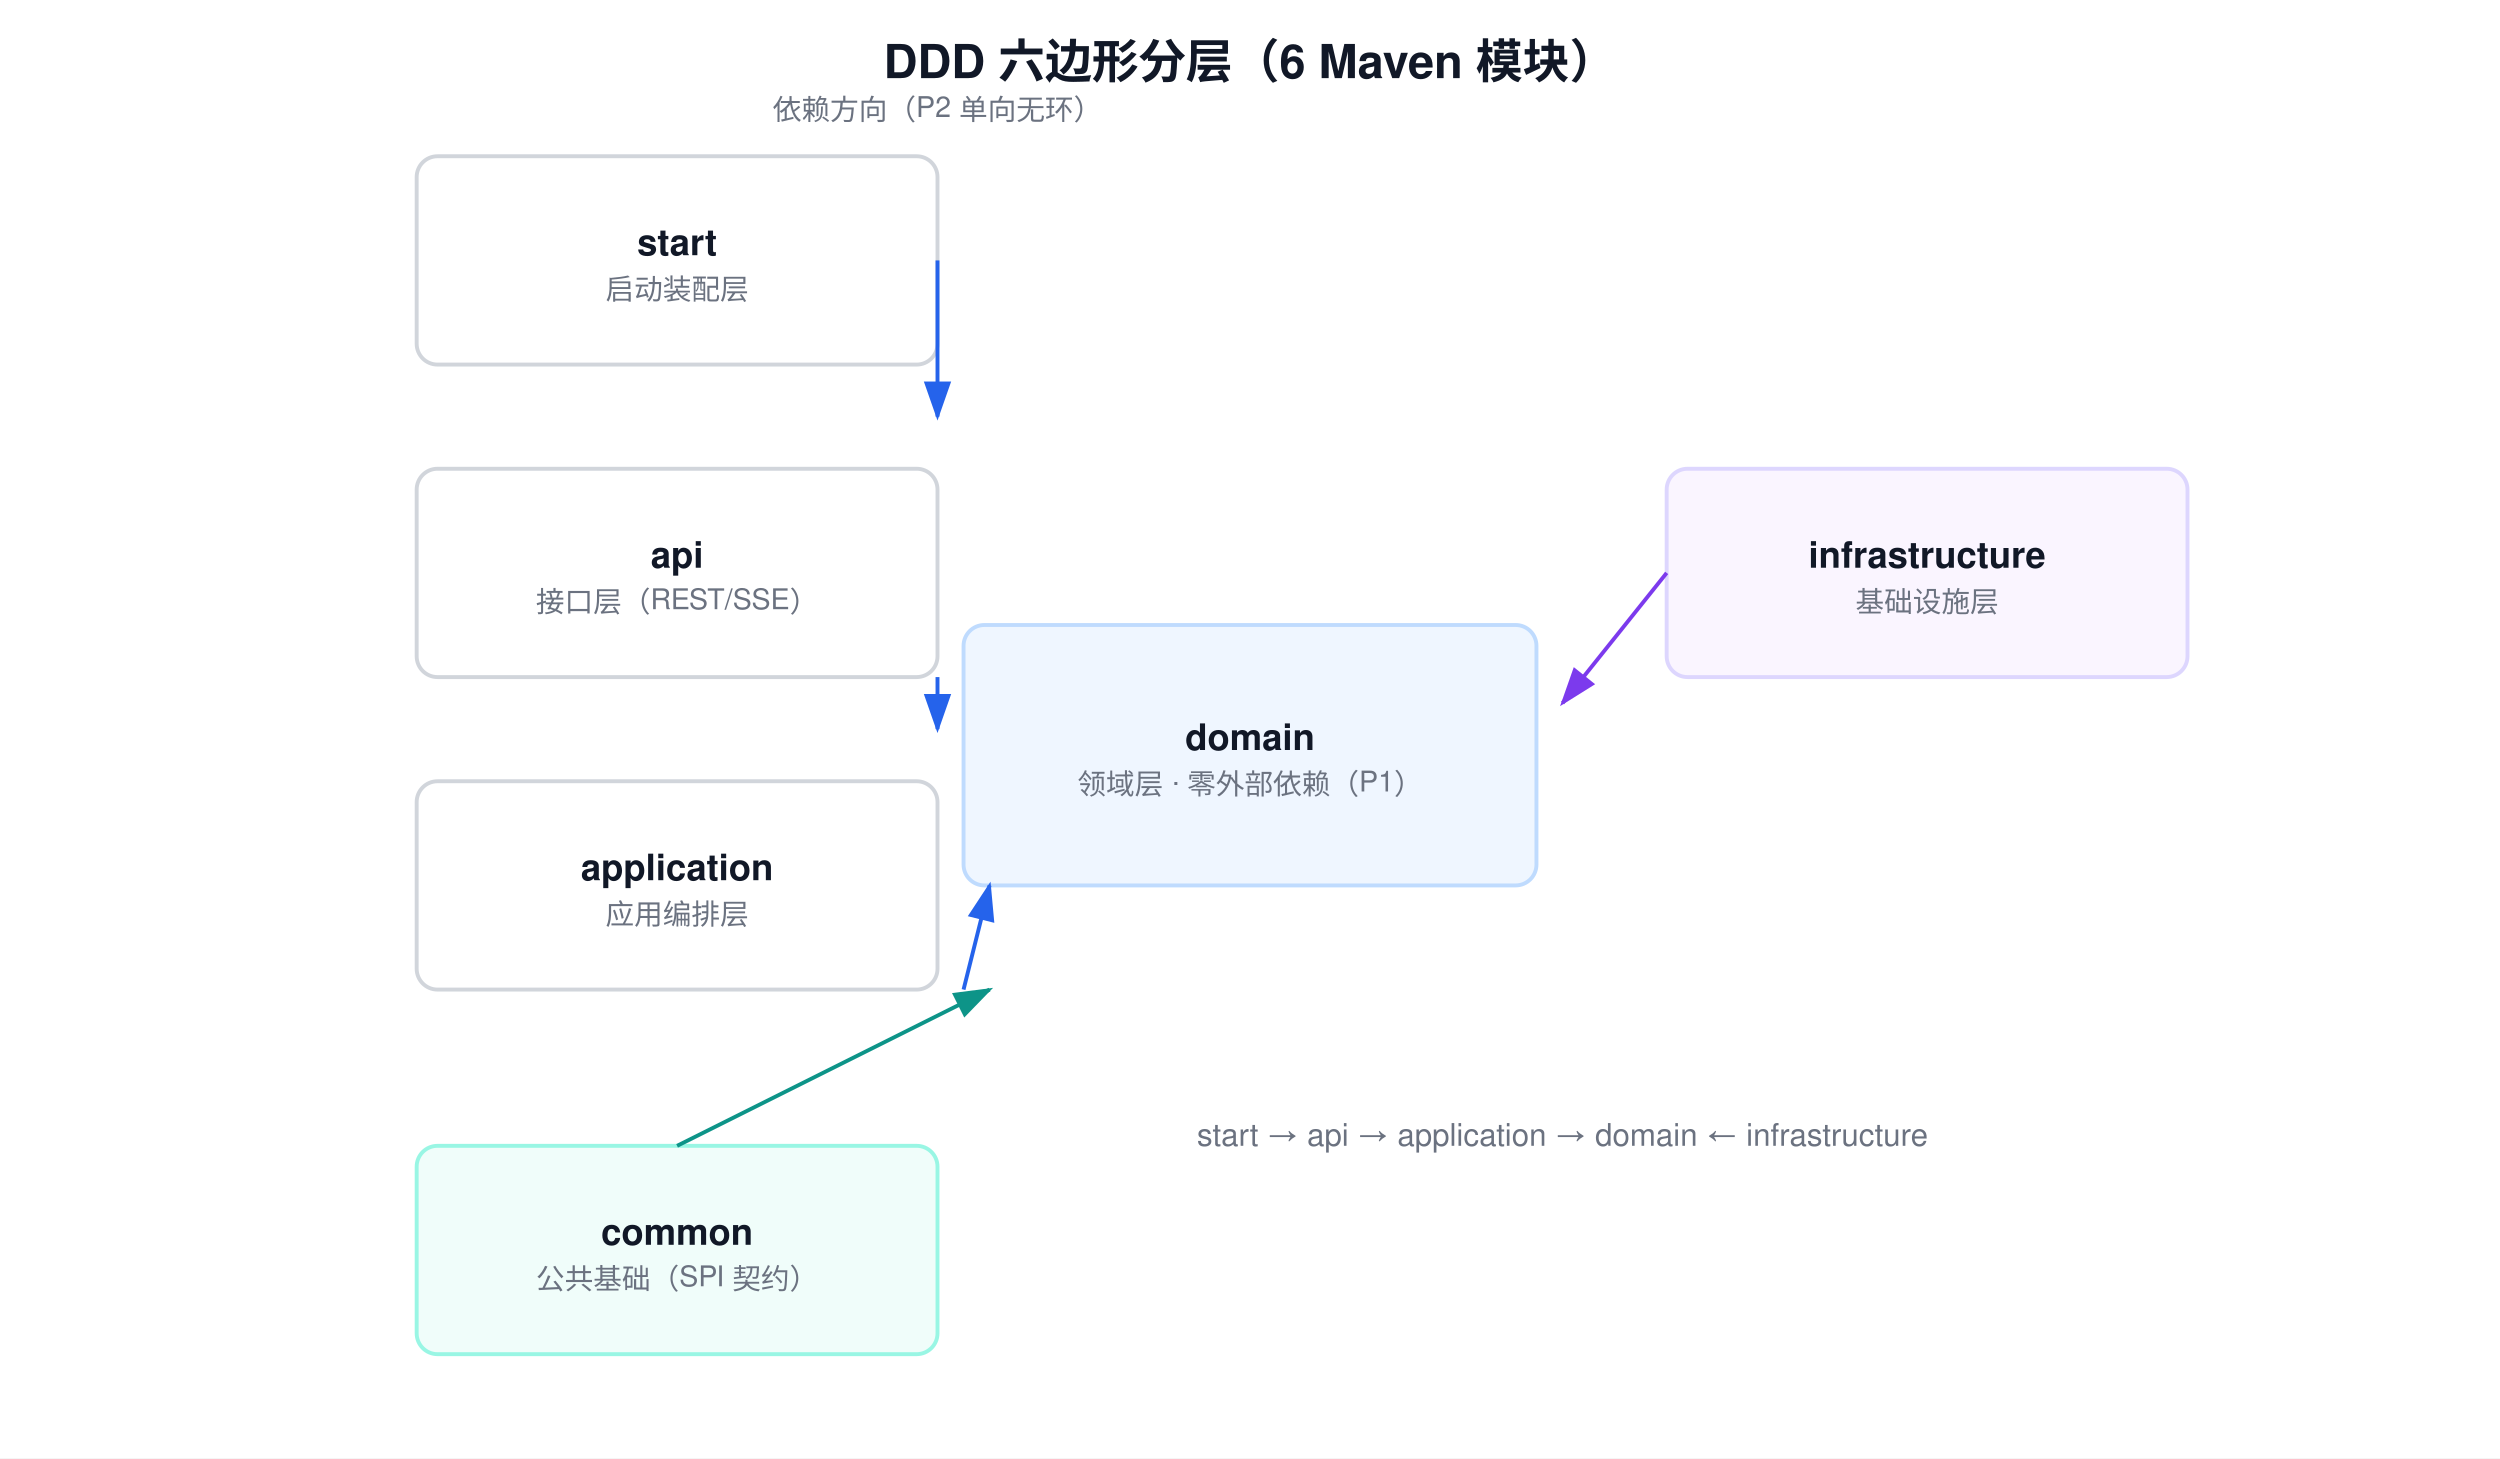
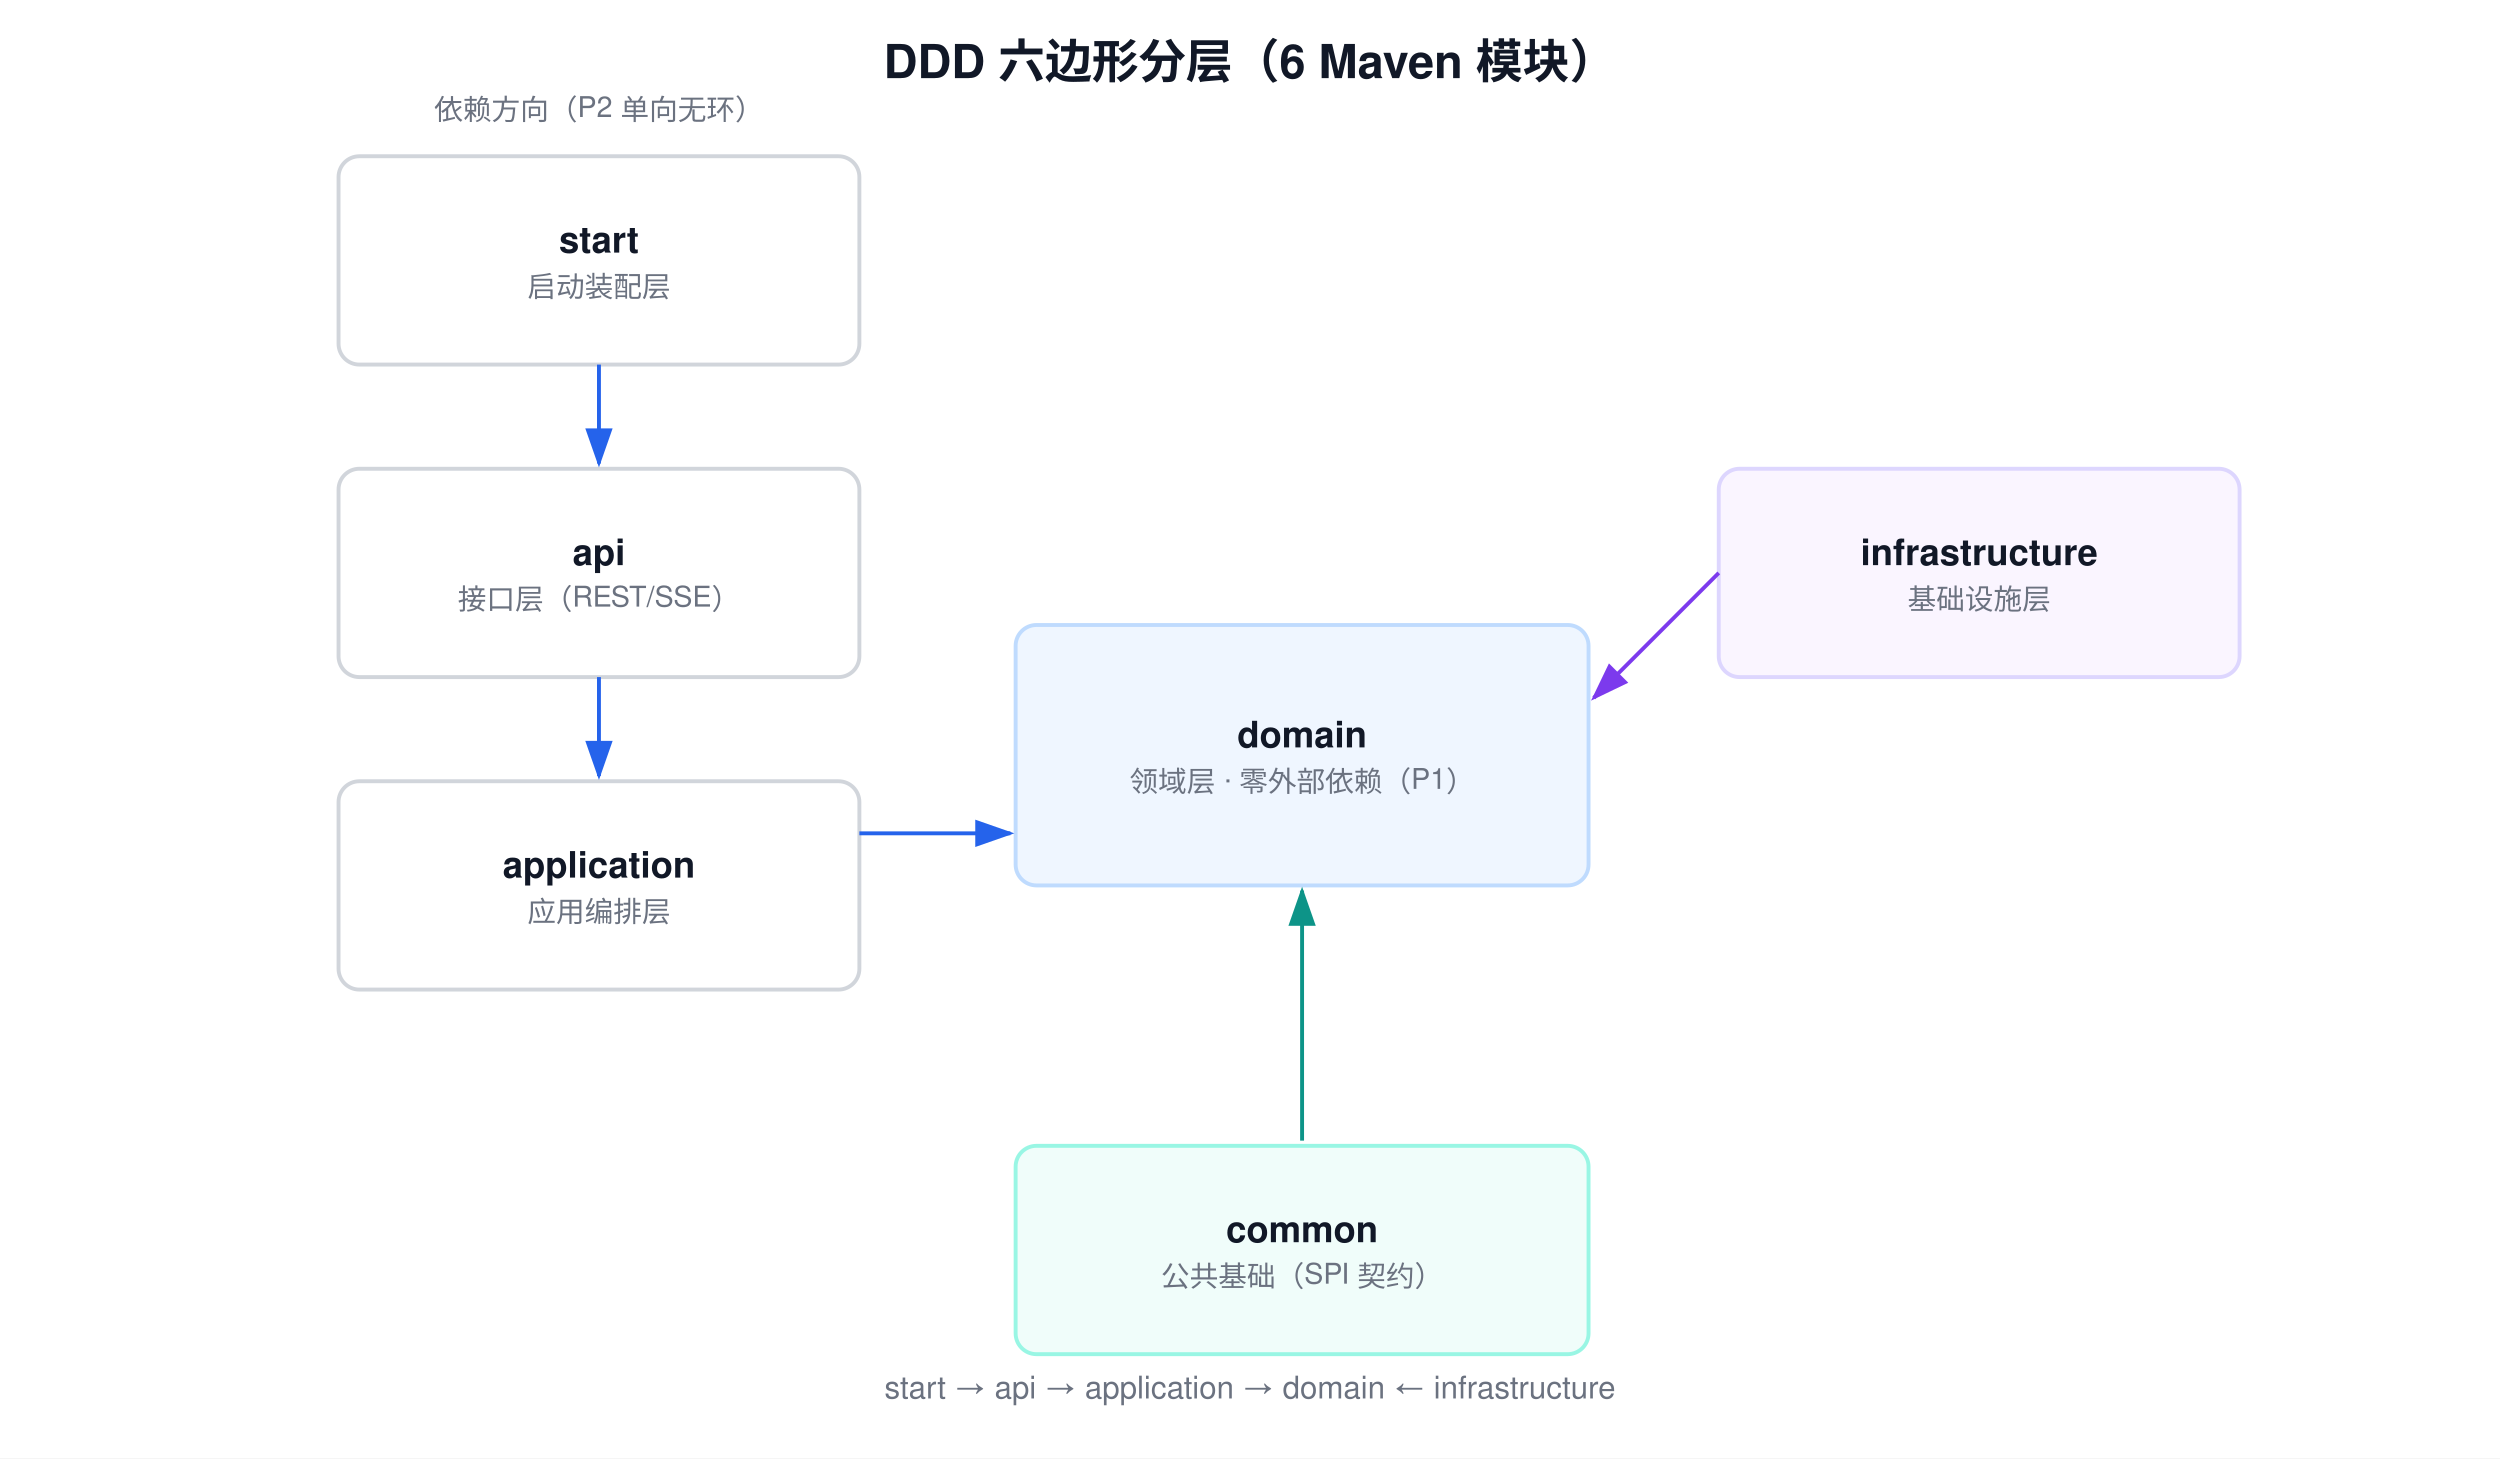
<svg xmlns="http://www.w3.org/2000/svg" viewBox="0 0 960 560" width="960" height="560">
  <style>
    text { font-family: 'Helvetica Neue', Helvetica, Arial, 'PingFang SC', 'Microsoft YaHei', 'Microsoft JhengHei', 'SimHei', sans-serif; }
  </style>
  <defs>
    <marker id="m-blue" markerWidth="10" markerHeight="7" refX="9" refY="3.5" orient="auto">
      <polygon points="0 0, 10 3.5, 0 7" fill="#2563eb" />
    </marker>
    <marker id="m-purple" markerWidth="10" markerHeight="7" refX="9" refY="3.5" orient="auto">
      <polygon points="0 0, 10 3.5, 0 7" fill="#7c3aed" />
    </marker>
    <marker id="m-green" markerWidth="10" markerHeight="7" refX="9" refY="3.5" orient="auto">
      <polygon points="0 0, 10 3.5, 0 7" fill="#059669" />
    </marker>
    <marker id="m-orange" markerWidth="10" markerHeight="7" refX="9" refY="3.5" orient="auto">
      <polygon points="0 0, 10 3.5, 0 7" fill="#ea580c" />
    </marker>
    <marker id="m-red" markerWidth="10" markerHeight="7" refX="9" refY="3.5" orient="auto">
      <polygon points="0 0, 10 3.5, 0 7" fill="#dc2626" />
    </marker>
    <marker id="m-teal" markerWidth="10" markerHeight="7" refX="9" refY="3.5" orient="auto">
      <polygon points="0 0, 10 3.5, 0 7" fill="#0d9488" />
    </marker>
  </defs>
  <rect width="960" height="560" fill="#ffffff" />
  <text x="480" y="30" text-anchor="middle" fill="#111827" font-size="18" font-weight="700">DDD 六边形分层（6 Maven 模块）</text>
-   <rect x="370" y="240" width="220" height="100" rx="8" ry="8" fill="#eff6ff" stroke="#bfdbfe" stroke-width="1.5" />
-   <text x="480" y="288" text-anchor="middle" fill="#111827" font-size="14" font-weight="600">domain</text>
-   <text x="480" y="305" text-anchor="middle" fill="#6b7280" font-size="11">领域层 · 零外部依赖（P1）</text>
-   <rect x="160" y="60" width="200" height="80" rx="8" ry="8" fill="#ffffff" stroke="#d1d5db" stroke-width="1.5" />
-   <text x="260" y="98" text-anchor="middle" fill="#111827" font-size="14" font-weight="600">start</text>
-   <text x="260" y="115" text-anchor="middle" fill="#6b7280" font-size="11">启动装配层</text>
-   <rect x="160" y="180" width="200" height="80" rx="8" ry="8" fill="#ffffff" stroke="#d1d5db" stroke-width="1.5" />
-   <text x="260" y="218" text-anchor="middle" fill="#111827" font-size="14" font-weight="600">api</text>
-   <text x="260" y="235" text-anchor="middle" fill="#6b7280" font-size="11">接口层（REST/SSE）</text>
-   <rect x="160" y="300" width="200" height="80" rx="8" ry="8" fill="#ffffff" stroke="#d1d5db" stroke-width="1.5" />
-   <text x="260" y="338" text-anchor="middle" fill="#111827" font-size="14" font-weight="600">application</text>
-   <text x="260" y="355" text-anchor="middle" fill="#6b7280" font-size="11">应用编排层</text>
-   <rect x="640" y="180" width="200" height="80" rx="8" ry="8" fill="#faf5ff" stroke="#ddd6fe" stroke-width="1.5" />
-   <text x="740" y="218" text-anchor="middle" fill="#111827" font-size="14" font-weight="600">infrastructure</text>
-   <text x="740" y="235" text-anchor="middle" fill="#6b7280" font-size="11">基础设施层</text>
-   <rect x="160" y="440" width="200" height="80" rx="8" ry="8" fill="#f0fdfa" stroke="#99f6e4" stroke-width="1.5" />
-   <text x="260" y="478" text-anchor="middle" fill="#111827" font-size="14" font-weight="600">common</text>
-   <text x="260" y="495" text-anchor="middle" fill="#6b7280" font-size="11">公共基础（SPI 契约）</text>
-   <line x1="360" y1="100" x2="360" y2="160" stroke="#2563eb" stroke-width="1.5" fill="none" marker-end="url(#m-blue)" />
-   <line x1="360" y1="260" x2="360" y2="280" stroke="#2563eb" stroke-width="1.5" fill="none" marker-end="url(#m-blue)" />
-   <line x1="370" y1="380" x2="380" y2="340" stroke="#2563eb" stroke-width="1.5" fill="none" marker-end="url(#m-blue)" />
-   <line x1="640" y1="220" x2="600" y2="270" stroke="#7c3aed" stroke-width="1.5" fill="none" marker-end="url(#m-purple)" />
-   <line x1="260" y1="440" x2="380" y2="380" stroke="#0d9488" stroke-width="1.5" fill="none" marker-end="url(#m-teal)" />
-   <text x="360" y="46" text-anchor="middle" fill="#6b7280" font-size="11">依赖方向（P2 单向无环）</text>
-   <text x="600" y="440" text-anchor="middle" fill="#6b7280" font-size="12">start → api → application → domain ← infrastructure</text>
+   <rect x="130" y="60" width="200" height="80" rx="8" ry="8" fill="#ffffff" stroke="#d1d5db" stroke-width="1.5" />
+   <text x="230" y="97" text-anchor="middle" fill="#111827" font-size="14" font-weight="600">start</text>
+   <text x="230" y="114" text-anchor="middle" fill="#6b7280" font-size="11" font-weight="400">启动装配层</text>
+   <rect x="130" y="180" width="200" height="80" rx="8" ry="8" fill="#ffffff" stroke="#d1d5db" stroke-width="1.5" />
+   <text x="230" y="217" text-anchor="middle" fill="#111827" font-size="14" font-weight="600">api</text>
+   <text x="230" y="234" text-anchor="middle" fill="#6b7280" font-size="11" font-weight="400">接口层（REST/SSE）</text>
+   <rect x="130" y="300" width="200" height="80" rx="8" ry="8" fill="#ffffff" stroke="#d1d5db" stroke-width="1.5" />
+   <text x="230" y="337" text-anchor="middle" fill="#111827" font-size="14" font-weight="600">application</text>
+   <text x="230" y="354" text-anchor="middle" fill="#6b7280" font-size="11" font-weight="400">应用编排层</text>
+   <rect x="390" y="240" width="220" height="100" rx="8" ry="8" fill="#eff6ff" stroke="#bfdbfe" stroke-width="1.5" />
+   <text x="500" y="287" text-anchor="middle" fill="#111827" font-size="14" font-weight="600">domain</text>
+   <text x="500" y="304" text-anchor="middle" fill="#6b7280" font-size="11" font-weight="400">领域层 · 零外部依赖（P1）</text>
+   <rect x="660" y="180" width="200" height="80" rx="8" ry="8" fill="#faf5ff" stroke="#ddd6fe" stroke-width="1.5" />
+   <text x="760" y="217" text-anchor="middle" fill="#111827" font-size="14" font-weight="600">infrastructure</text>
+   <text x="760" y="234" text-anchor="middle" fill="#6b7280" font-size="11" font-weight="400">基础设施层</text>
+   <rect x="390" y="440" width="220" height="80" rx="8" ry="8" fill="#f0fdfa" stroke="#99f6e4" stroke-width="1.5" />
+   <text x="500" y="477" text-anchor="middle" fill="#111827" font-size="14" font-weight="600">common</text>
+   <text x="500" y="494" text-anchor="middle" fill="#6b7280" font-size="11" font-weight="400">公共基础（SPI 契约）</text>
+   <line x1="230" y1="140" x2="230" y2="178" stroke="#2563eb" stroke-width="1.5" fill="none" marker-end="url(#m-blue)" />
+   <line x1="230" y1="260" x2="230" y2="298" stroke="#2563eb" stroke-width="1.5" fill="none" marker-end="url(#m-blue)" />
+   <line x1="330" y1="320" x2="388" y2="320" stroke="#2563eb" stroke-width="1.5" fill="none" marker-end="url(#m-blue)" />
+   <line x1="660" y1="220" x2="612" y2="268" stroke="#7c3aed" stroke-width="1.5" fill="none" marker-end="url(#m-purple)" />
+   <line x1="500" y1="438" x2="500" y2="342" stroke="#0d9488" stroke-width="1.5" fill="none" marker-end="url(#m-teal)" />
+   <text x="230" y="46" text-anchor="middle" fill="#6b7280" font-size="11" font-weight="400">依赖方向（P2 单向无环）</text>
+   <text x="480" y="537" text-anchor="middle" fill="#6b7280" font-size="12" font-weight="400">start → api → application → domain ← infrastructure</text>
</svg>
